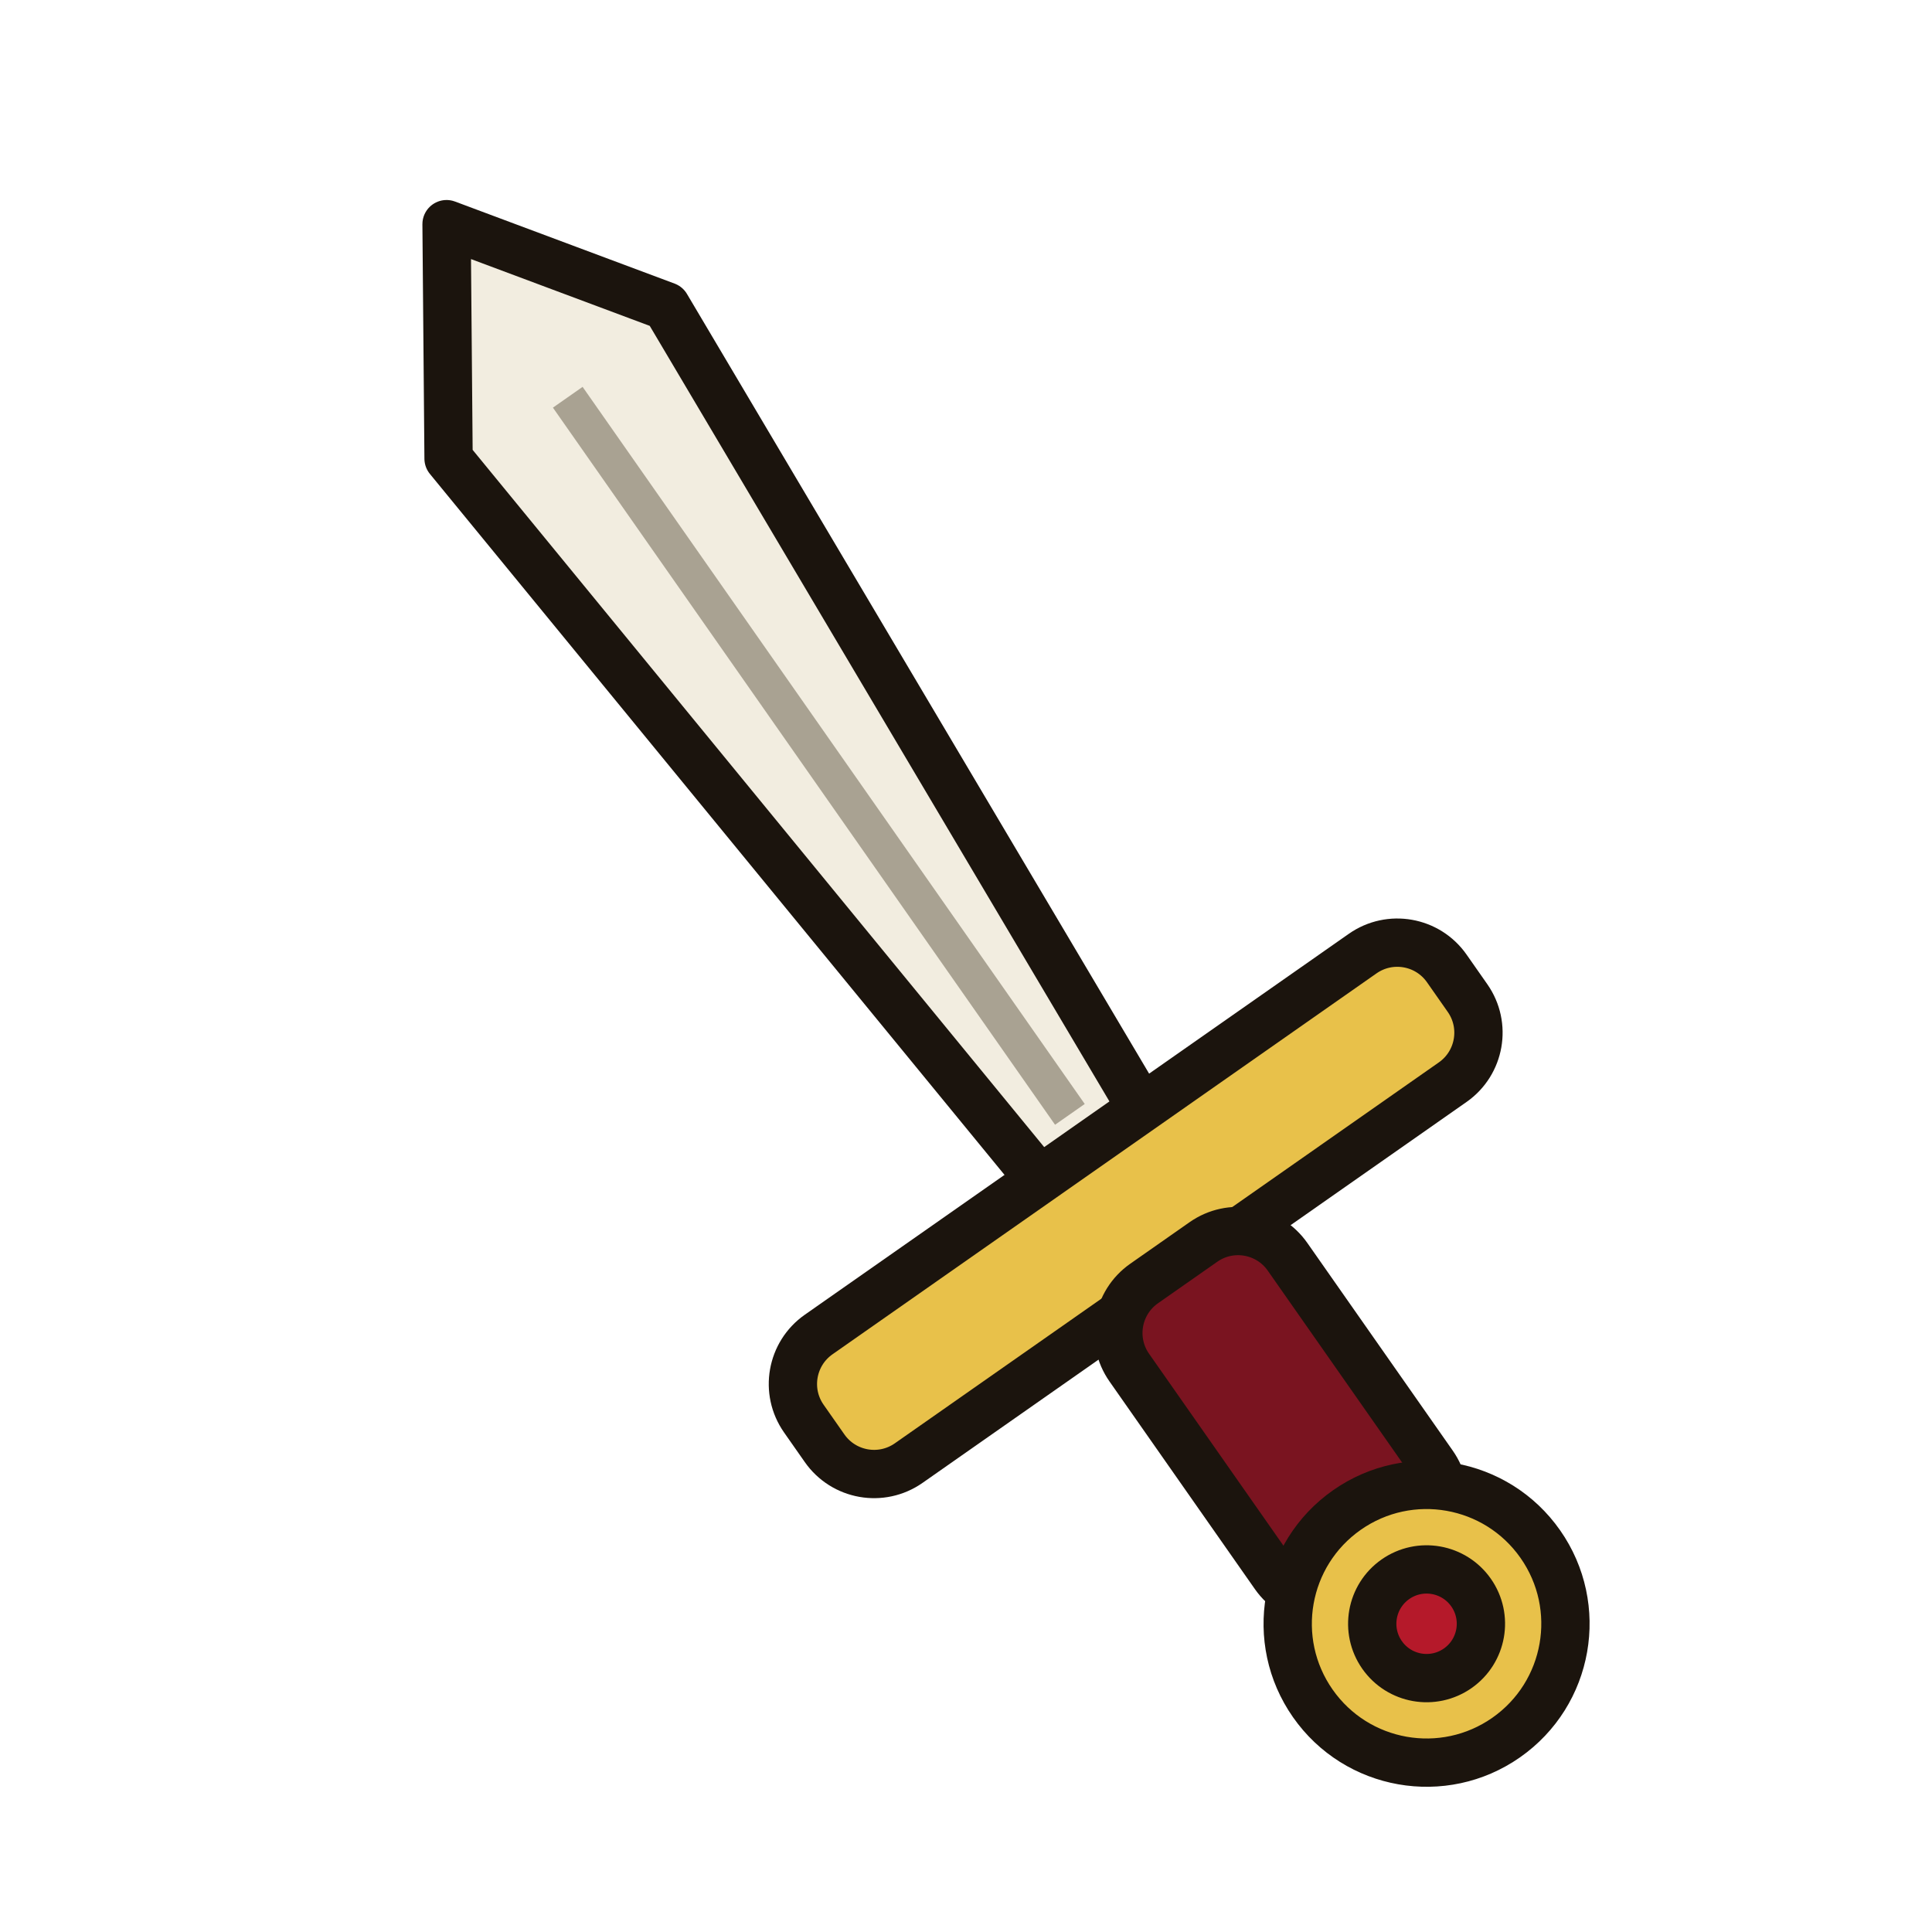
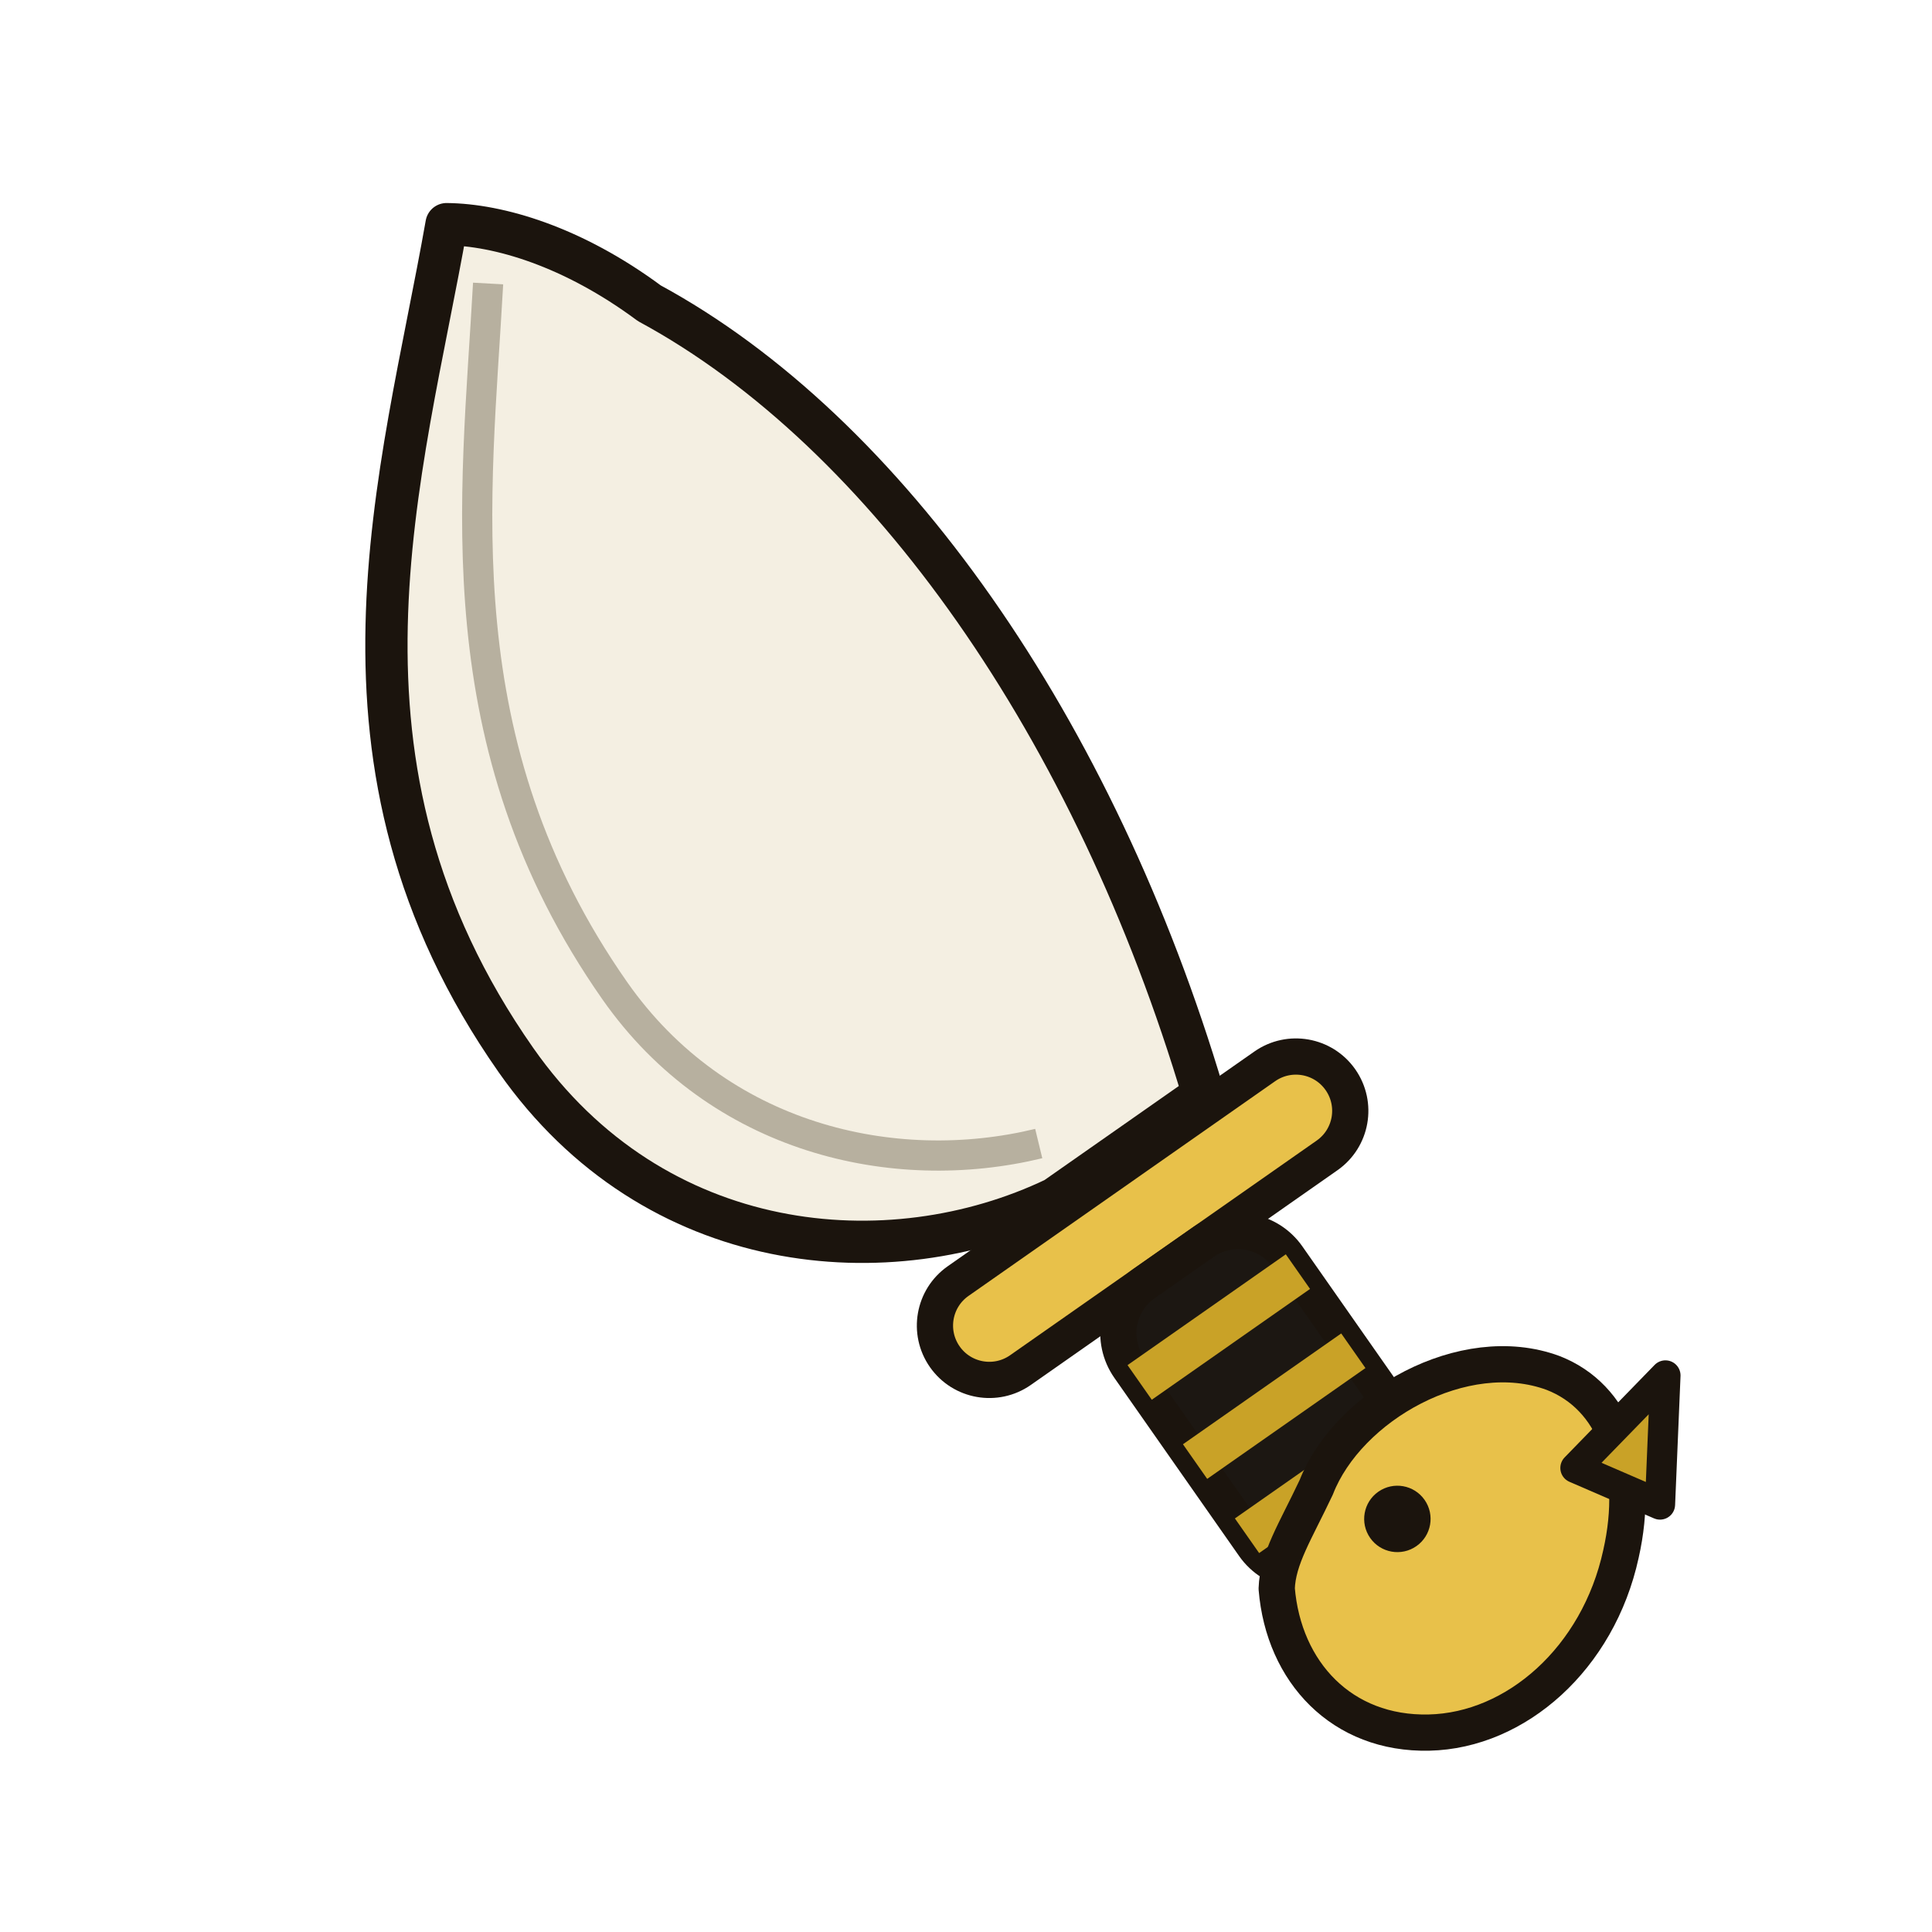
<svg xmlns="http://www.w3.org/2000/svg" width="32" height="32" viewBox="0 0 32 32">
-   <g transform="rotate(-35 16 16)" stroke="#1b140d" stroke-width="0.8" stroke-linejoin="round">
-     <polygon points="16,1 18.2,4.2 17,20 15,20 13.8,4.2" fill="#f2ede0" />
-     <line x1="16" y1="4.5" x2="16" y2="19" stroke="#8a8271" stroke-width="0.6" opacity="0.7" />
-     <rect x="9.5" y="19.6" width="13" height="2.6" rx="1" fill="#e8c14a" />
-     <rect x="14.4" y="22" width="3.2" height="6.2" rx="1" fill="#7a1420" />
-     <circle cx="16" cy="29.3" r="2.3" fill="#e8c14a" />
-     <circle cx="16" cy="29.3" r="0.9" fill="#b5192a" />
+   <g transform="rotate(-35 16 16)" stroke-linejoin="round">
+     <path d="M16,1              C13,4 9,7 9,13              C9,17 12,19.5 15,20              L18,20              C20,14 20,8 18,4              C17.5,2.5 16.7,1.5 16,1 Z" fill="#f4efe2" stroke="#1b140d" stroke-width="0.7" />
+     <path d="M16,2.2 C13.8,5 11,8 11,13 C11,16 13,18.2 15.3,19.1" fill="none" stroke="#a8a08e" stroke-width="0.5" opacity="0.8" />
+     <rect x="12" y="20.2" width="8" height="1.8" rx="0.9" fill="#e8c14a" stroke="#1b140d" stroke-width="0.6" />
+     <rect x="14.4" y="22" width="3.2" height="5.6" rx="1" fill="#1c1712" stroke="#1b140d" stroke-width="0.6" />
+     <line x1="14.4" y1="23.3" x2="17.6" y2="23.3" stroke="#c9a227" stroke-width="0.7" />
+     <line x1="14.4" y1="24.9" x2="17.6" y2="24.9" stroke="#c9a227" stroke-width="0.7" />
+     <line x1="14.4" y1="26.4" x2="17.6" y2="26.4" stroke="#c9a227" stroke-width="0.7" />
+     <path d="M14.3,27.4              C13.6,28.6 13.8,30 15,30.8              C16.2,31.6 18,31.4 19.3,30.2              C20.4,29.2 20.7,28 20.1,27.1              C19.2,25.8 17,25.6 15.8,26.4              C15.1,26.8 14.6,27 14.3,27.4 Z" fill="#e8c14a" stroke="#1b140d" stroke-width="0.6" />
+     <path d="M19.5,28.6 L21.6,28.2 L20.3,29.9 Z" fill="#c9a227" stroke="#1b140d" stroke-width="0.5" />
+     <circle cx="16.6" cy="27.6" r="0.55" fill="#1b140d" />
  </g>
</svg>
